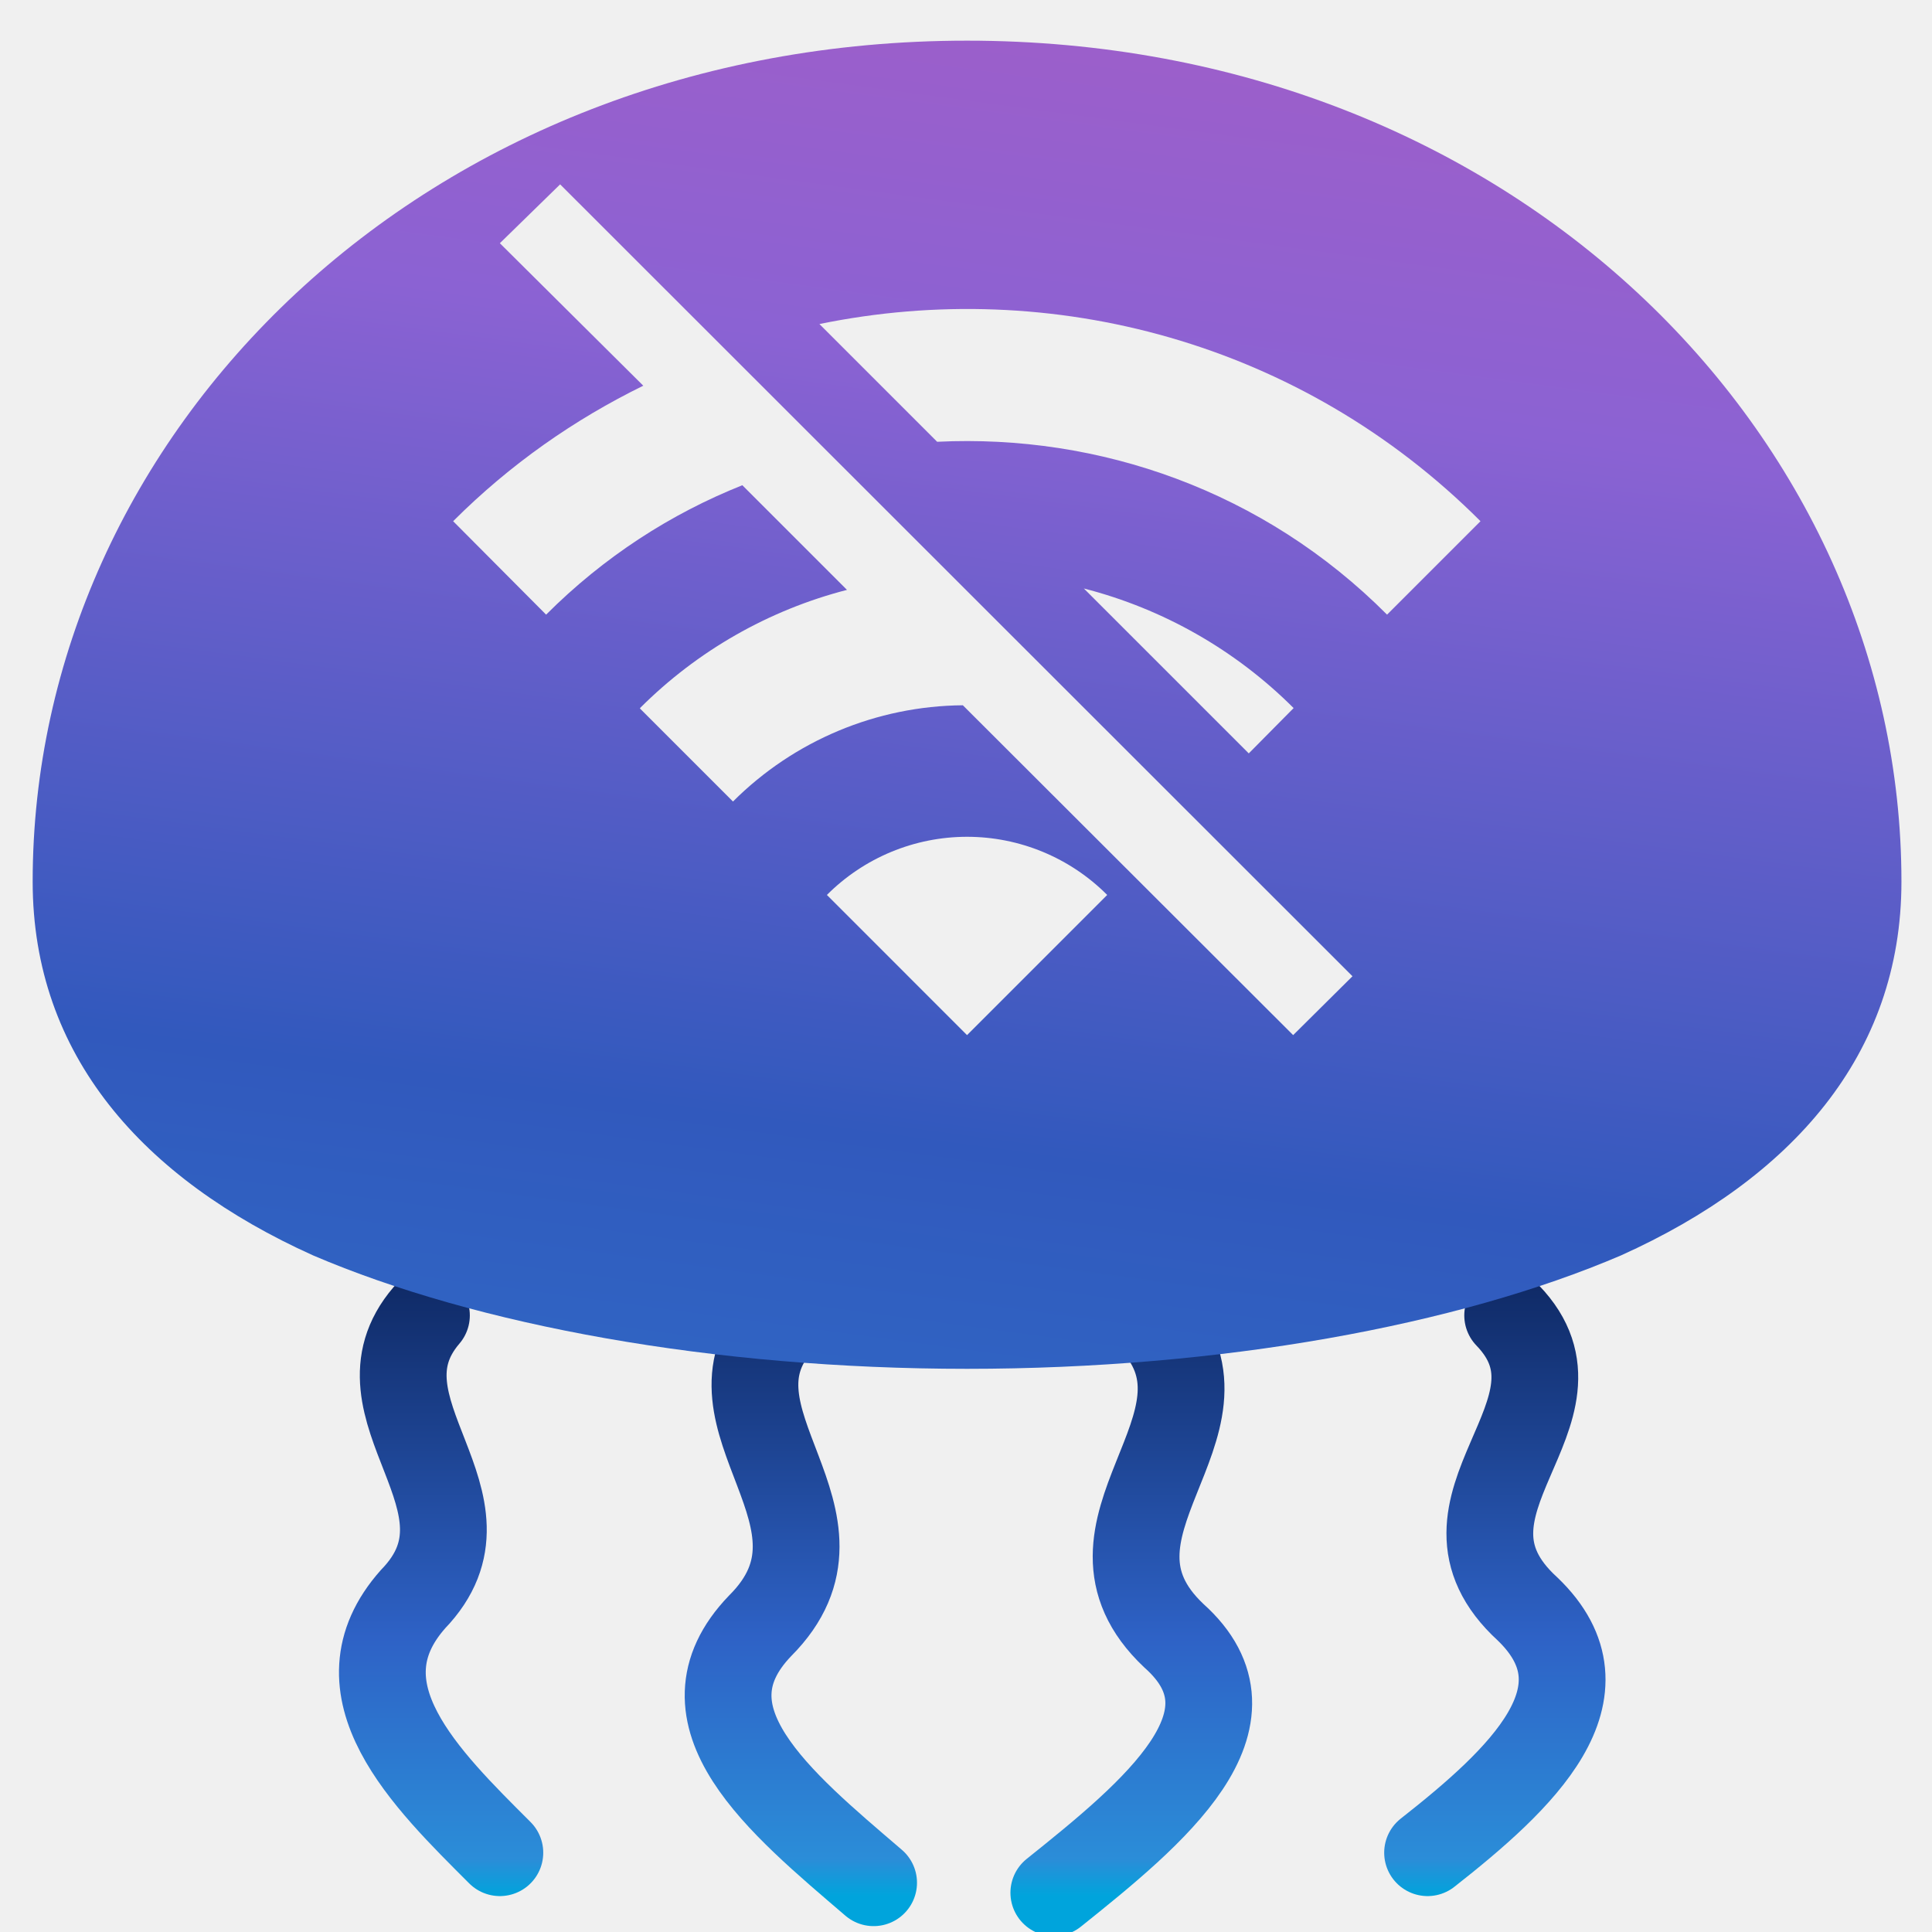
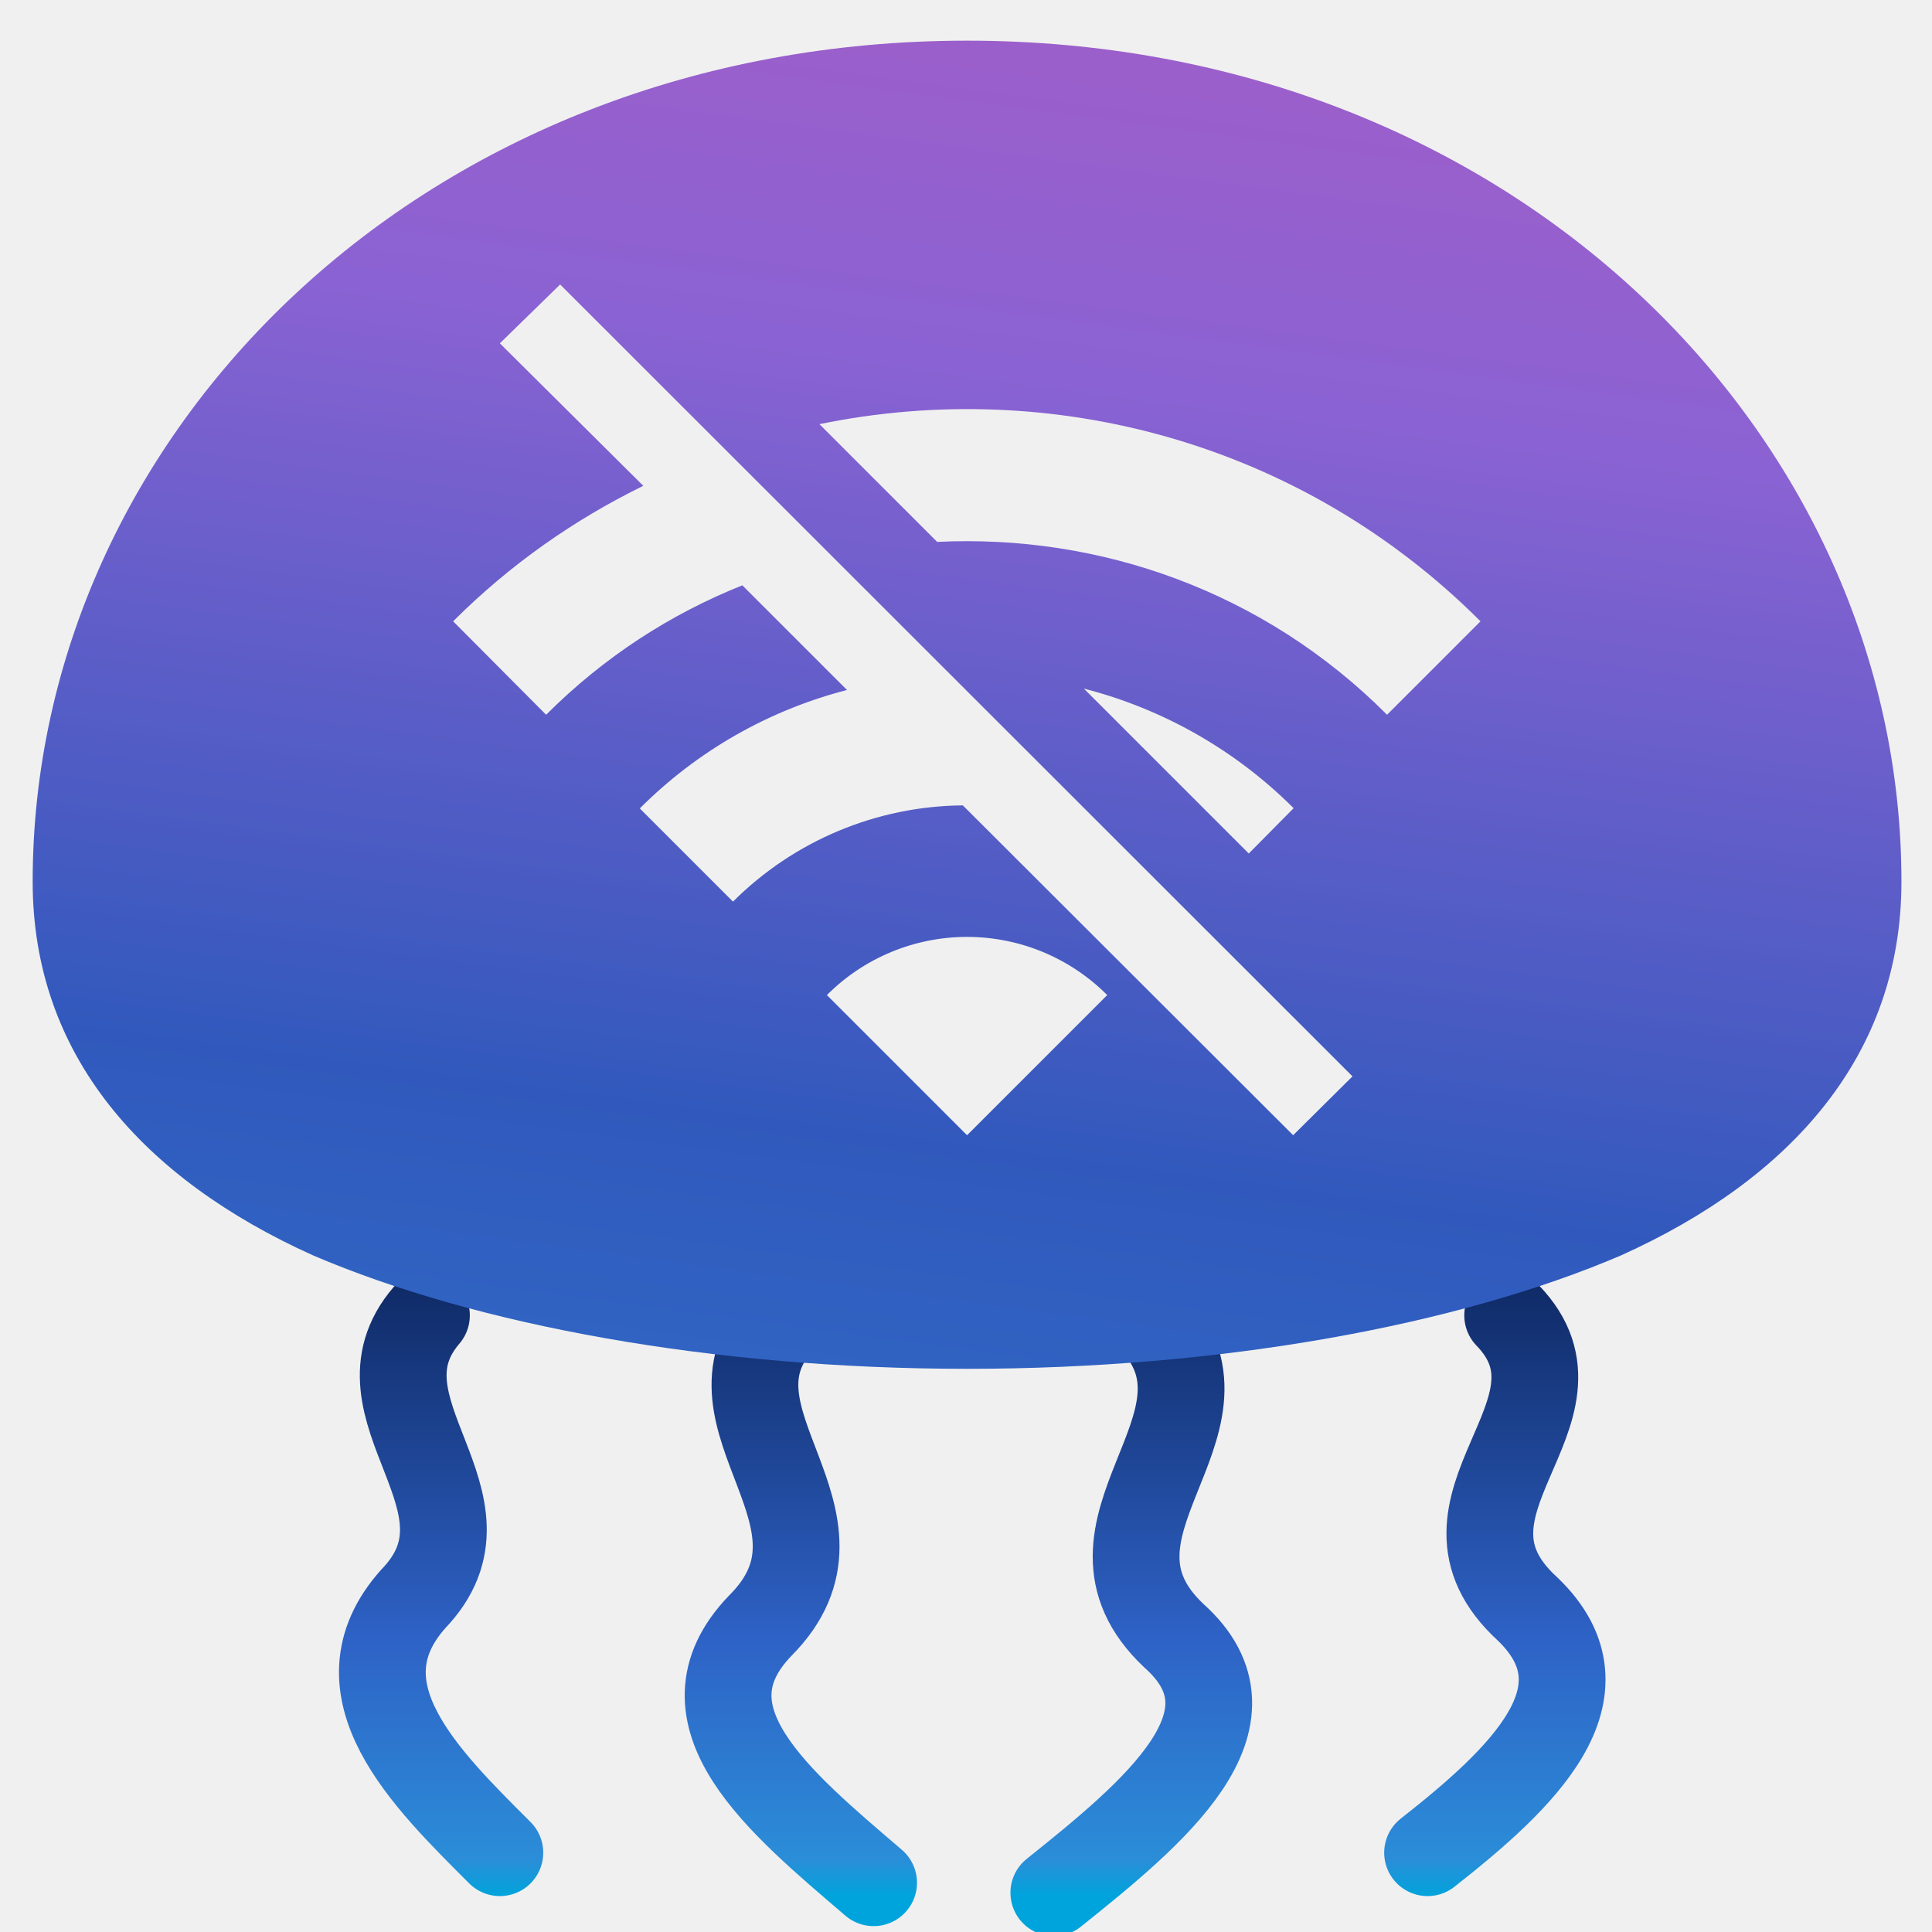
<svg xmlns="http://www.w3.org/2000/svg" viewBox="92 25 880 880" fill="none">
  <defs>
    <linearGradient id="atolla-gradient" x1="590" y1="84" x2="478" y2="914" gradientUnits="userSpaceOnUse">
      <stop offset="0%" stop-color="#AA5CC3" />
      <stop offset="22%" stop-color="#8B62D3" />
      <stop offset="50%" stop-color="#3159BD" />
      <stop offset="76%" stop-color="#2D78CE" />
      <stop offset="100%" stop-color="#57B3E8" />
    </linearGradient>
    <linearGradient id="atolla-tentacle-gradient" x1="512" y1="536" x2="512" y2="720" gradientUnits="userSpaceOnUse">
      <stop offset="0%" stop-color="#0F2A66" />
      <stop offset="58%" stop-color="#2E62C6" />
      <stop offset="94%" stop-color="#2B8DD8" />
      <stop offset="100%" stop-color="#00A4DC" />
    </linearGradient>
    <mask id="wifioff-cutout-mask" maskUnits="userSpaceOnUse" x="220" y="160" width="604" height="430">
      <rect x="220" y="160" width="604" height="430" fill="white" />
-       <path d="M22.99 9C19.15 5.16 13.8 3.76 8.84 4.78l2.52 2.52c3.47-.17 6.99 1.05 9.63 3.7l2-2zm-4 4a9.793 9.793 0 0 0-4.49-2.56l3.53 3.53.96-.97zM2 3.05 5.07 6.1C3.6 6.82 2.22 7.78 1 9l1.99 2c1.24-1.24 2.67-2.16 4.2-2.77l2.24 2.24A9.684 9.684 0 0 0 5 13v.01L6.99 15a7.042 7.042 0 0 1 4.92-2.06L18.98 20l1.27-1.26L3.29 1.79 2 3.05zM9 17l3 3 3-3a4.237 4.237 0 0 0-6 0z" fill="black" transform="translate(344, 182) scale(14)" />
+       <path d="M22.99 9C19.15 5.16 13.8 3.76 8.84 4.78l2.52 2.52c3.47-.17 6.99 1.05 9.63 3.7l2-2zm-4 4a9.793 9.793 0 0 0-4.49-2.56l3.53 3.53.96-.97zM2 3.05 5.07 6.1C3.6 6.82 2.22 7.78 1 9l1.99 2c1.24-1.24 2.67-2.16 4.2-2.77l2.24 2.24A9.684 9.684 0 0 0 5 13v.01L6.99 15a7.042 7.042 0 0 1 4.92-2.06L18.98 20l1.27-1.26L3.29 1.79 2 3.05zM9 17l3 3 3-3a4.237 4.237 0 0 0-6 0z" fill="black" transform="translate(344, 212) scale(14)" />
    </mask>
  </defs>
  <g id="icon-tentacles" fill="none" stroke="url(#atolla-tentacle-gradient)" stroke-width="26" stroke-linecap="round" stroke-linejoin="round" transform="translate(-245.76 -205.76) scale(1.52)">
    <path d="M350 546C326 574 374 602 346 631C322 658 350 685 372 707" />
    <path d="M456 548C430 577 482 607 450 639C424 666 456 692 484 716" />
    <path d="M568 548C596 579 540 610 574 642C602 667 568 695 538 719" />
    <path d="M674 546C702 575 646 603 680 634C706 659 678 685 650 707" />
  </g>
  <g id="icon-bell" fill="url(#atolla-gradient)" mask="url(#wifioff-cutout-mask)" transform="translate(-245.76 -205.76) scale(1.52)">
    <path d="M512 164C349 164 232 282 232 416C232 468 265 505 316 528C365 549 436 562 512 562C588 562 659 549 708 528C759 505 792 468 792 416C792 282 675 164 512 164Z" />
  </g>
</svg>
